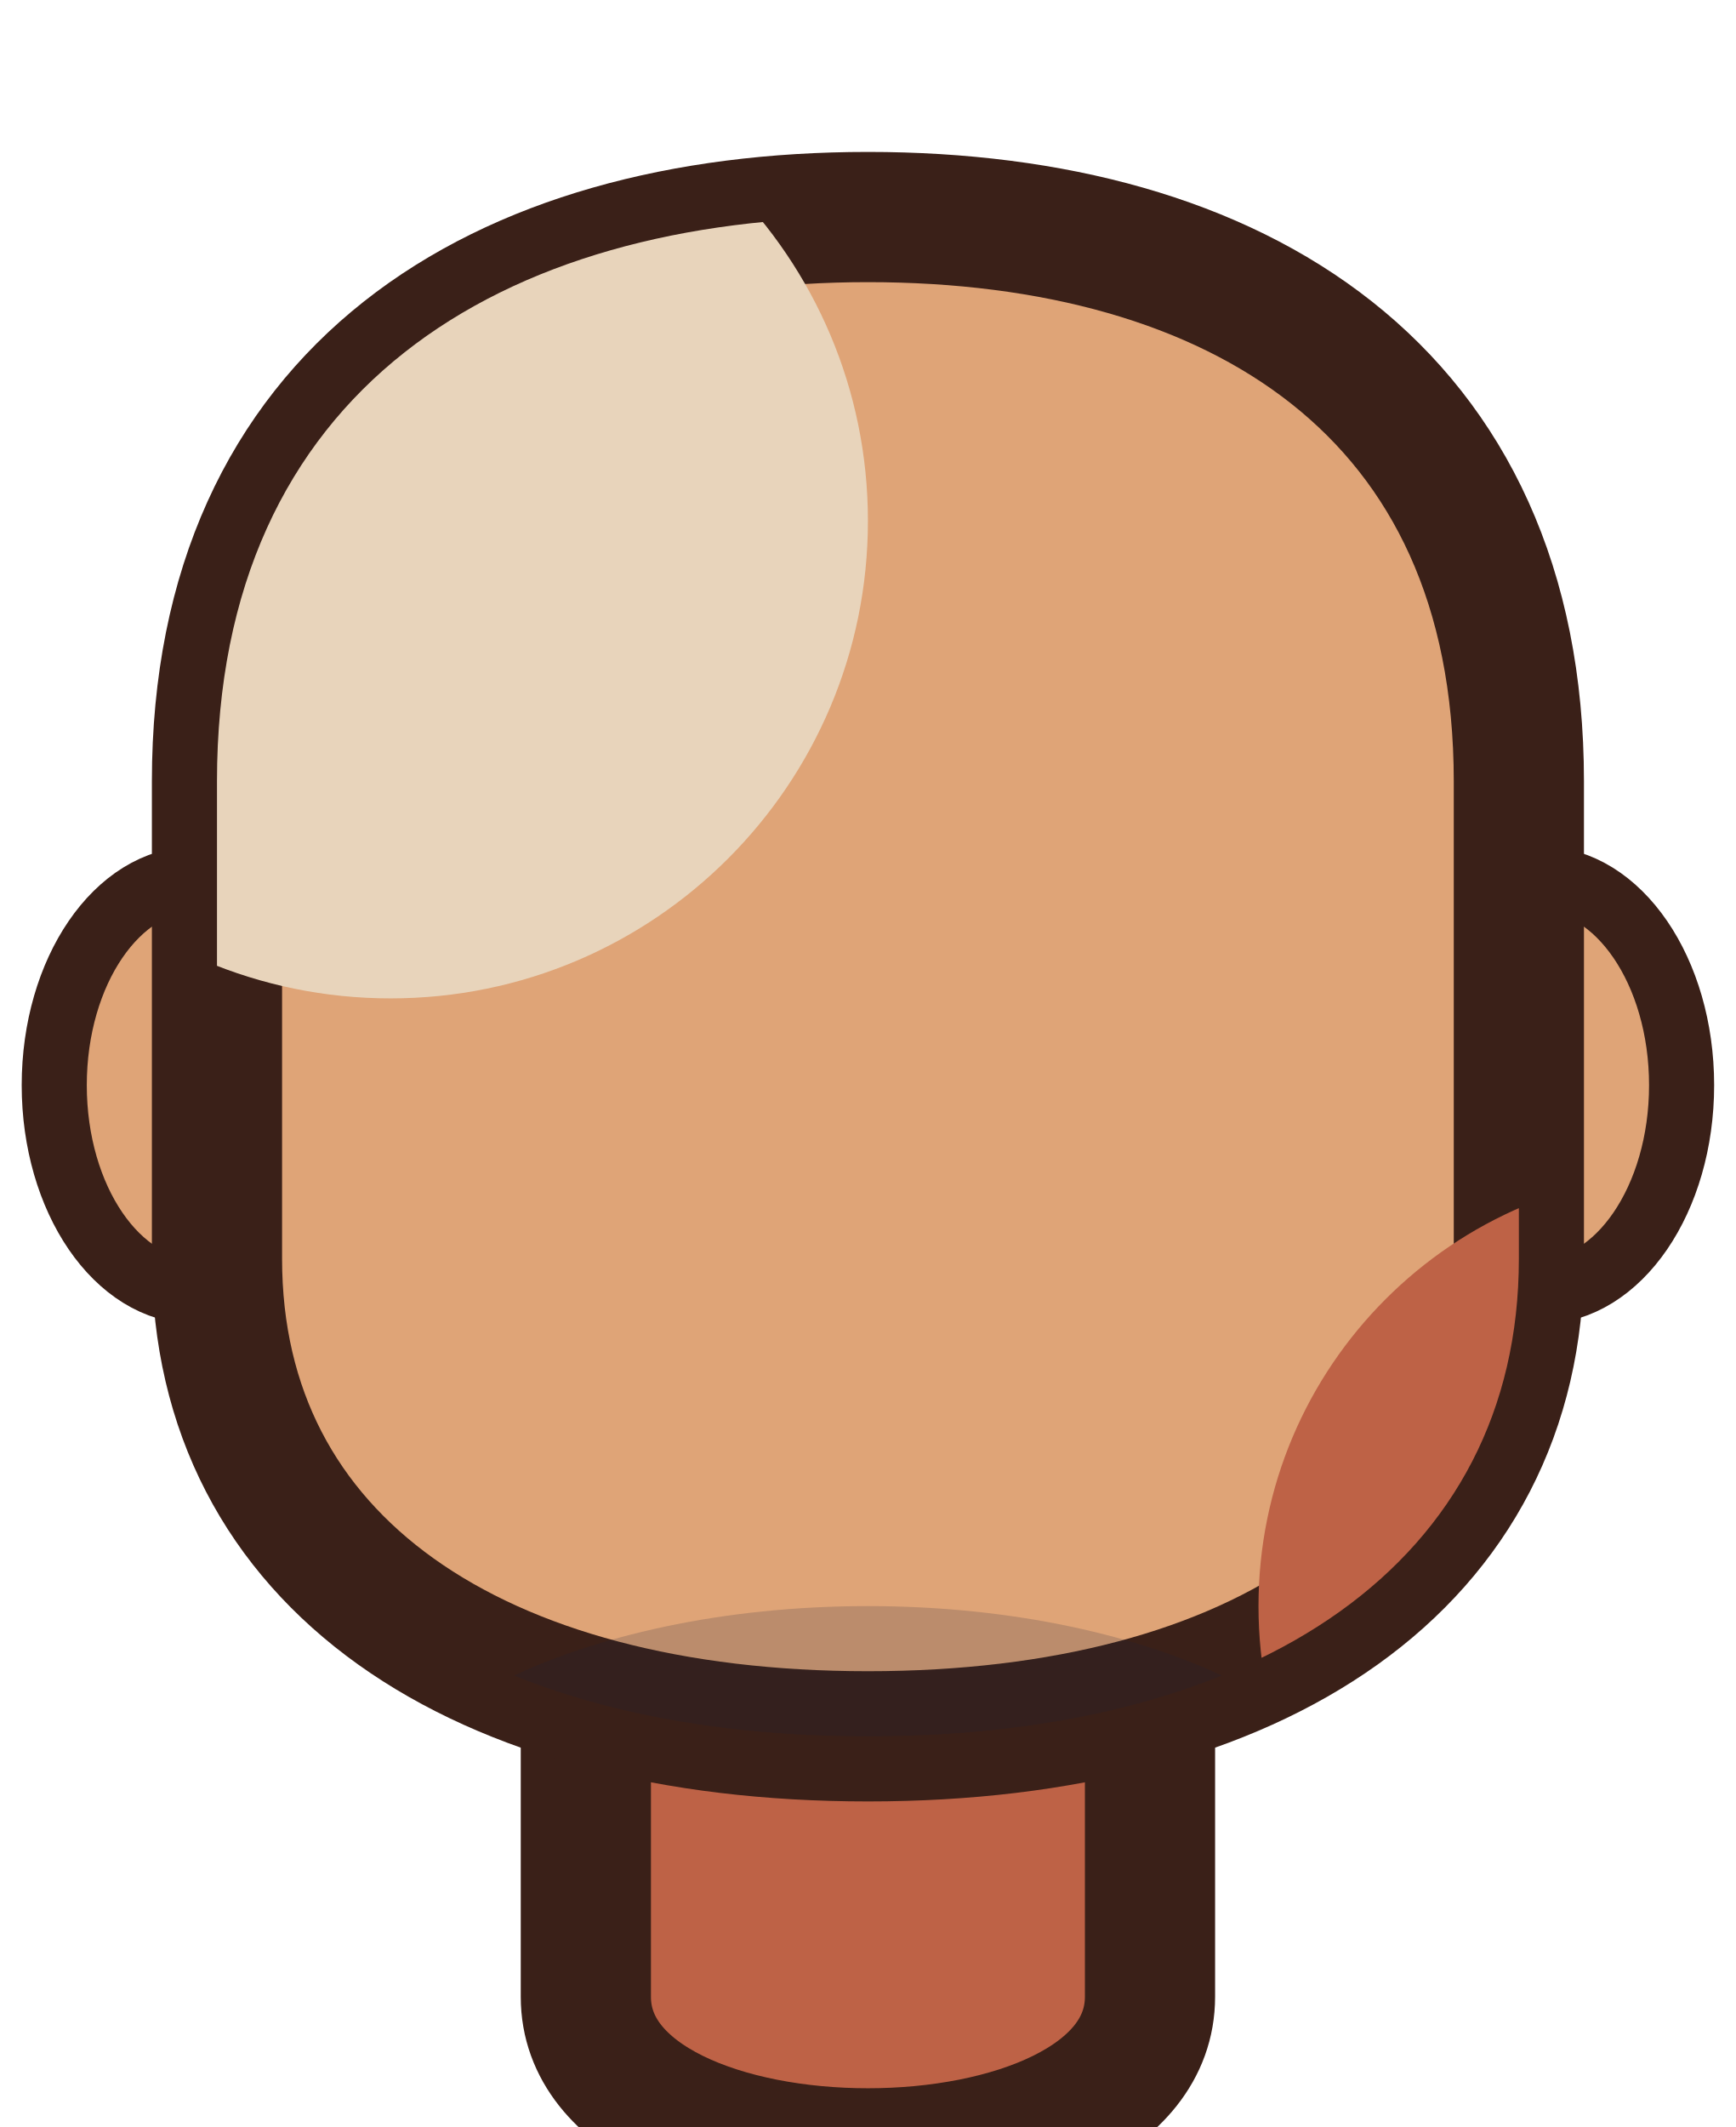
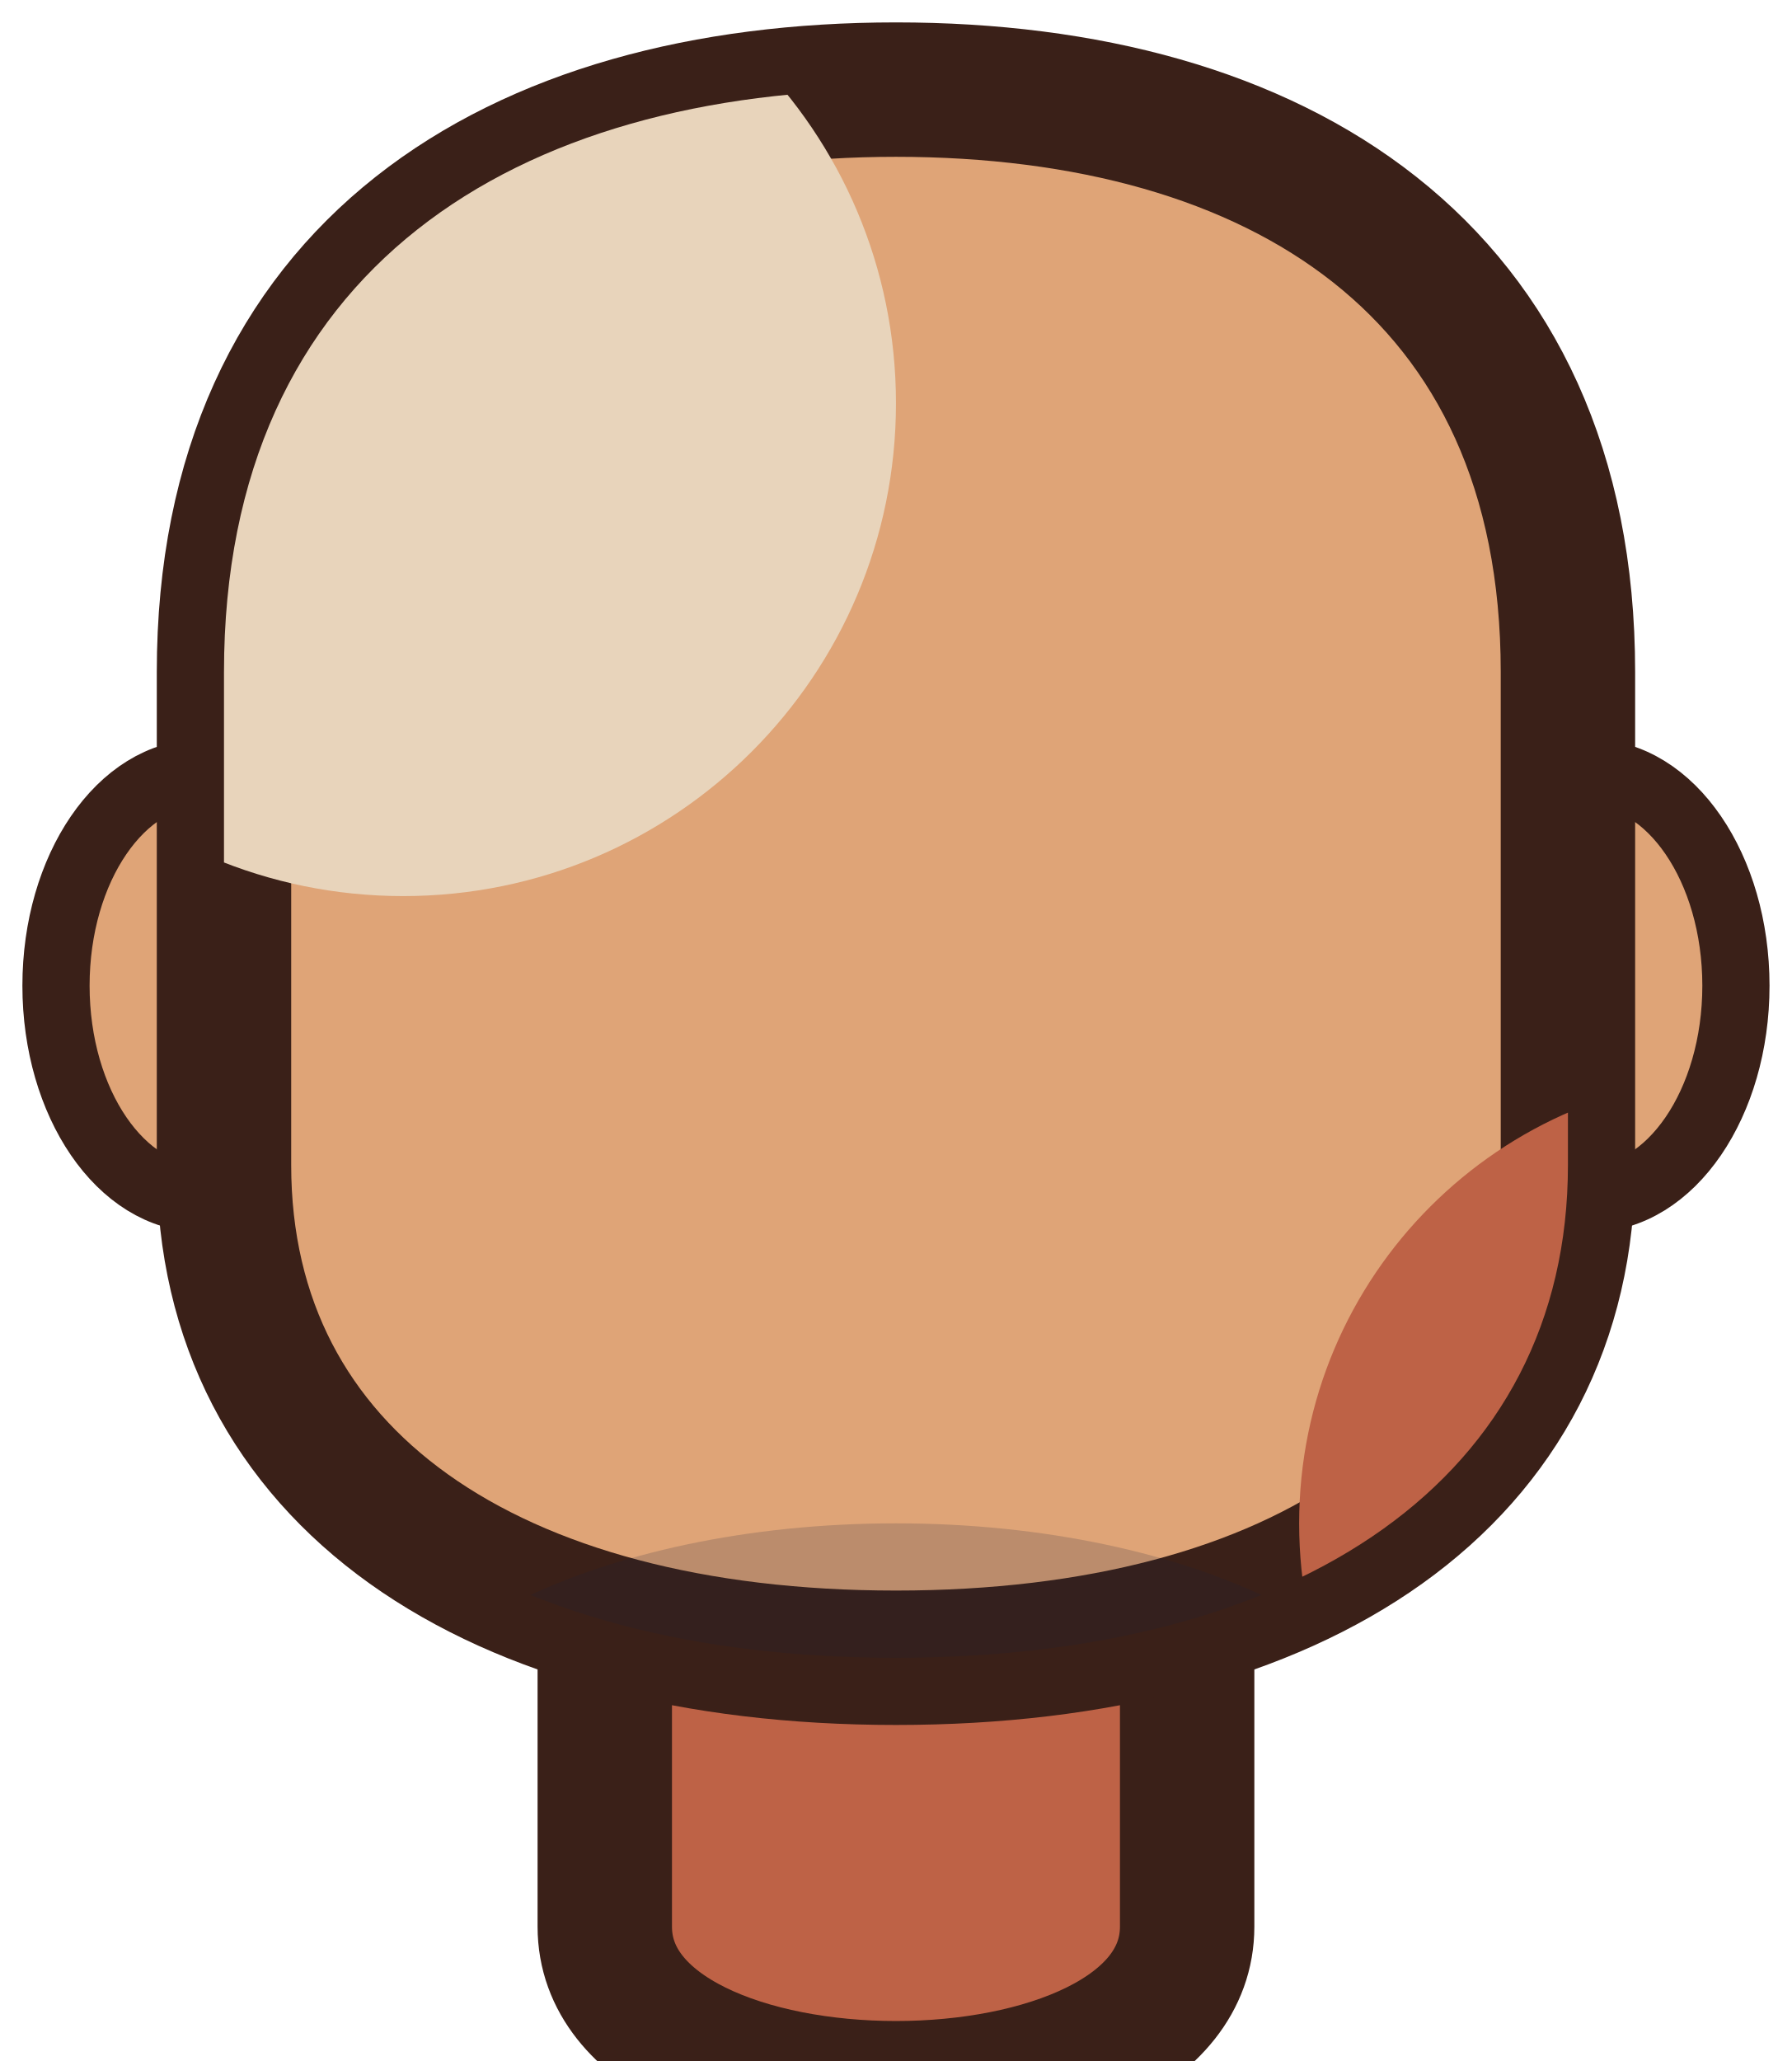
- <svg xmlns="http://www.w3.org/2000/svg" width="80" height="98" viewBox="80 30 80 98" shape-rendering="geometricPrecision">
+ <svg xmlns="http://www.w3.org/2000/svg" width="80" height="92" viewBox="80 36 80 92" shape-rendering="geometricPrecision">
  <path d="M 107,100 L 107,122 C 107,131.62 133,131.62 133,122 L 133,100 C 133,90.38 107,90.38 107,100 Z" fill="#be6246" stroke="#3a2018" stroke-width="6" stroke-linecap="round" stroke-linejoin="round" />
  <ellipse cx="89" cy="80" rx="6.5" ry="9.5" fill="#dfa477" stroke="#3a2018" stroke-width="3" />
  <ellipse cx="151" cy="80" rx="6.5" ry="9.5" fill="#dfa477" stroke="#3a2018" stroke-width="3" />
  <path d="M 90,66 C 90,48 103,40 120,40 C 137,40 150,48 150,66 L 150,88 C 150,102 138,110 120,110 C 102,110 90,102 90,88 Z" fill="#dfa477" stroke="#3a2018" stroke-width="6" stroke-linecap="round" stroke-linejoin="round" />
  <defs>
    <clipPath id="hd">
      <path d="M 90,66 C 90,48 103,40 120,40 C 137,40 150,48 150,66 L 150,88 C 150,102 138,110 120,110 C 102,110 90,102 90,88 Z" />
    </clipPath>
  </defs>
  <g clip-path="url(#hd)">
    <ellipse cx="98" cy="54" rx="22" ry="22" fill="#e8d4bb" />
    <ellipse cx="158" cy="104" rx="20" ry="20" fill="#be6246" />
  </g>
  <g clip-path="url(#hd)">
    <ellipse cx="120" cy="116" rx="24" ry="12" fill="#16203a" opacity="0.18" />
  </g>
</svg>
